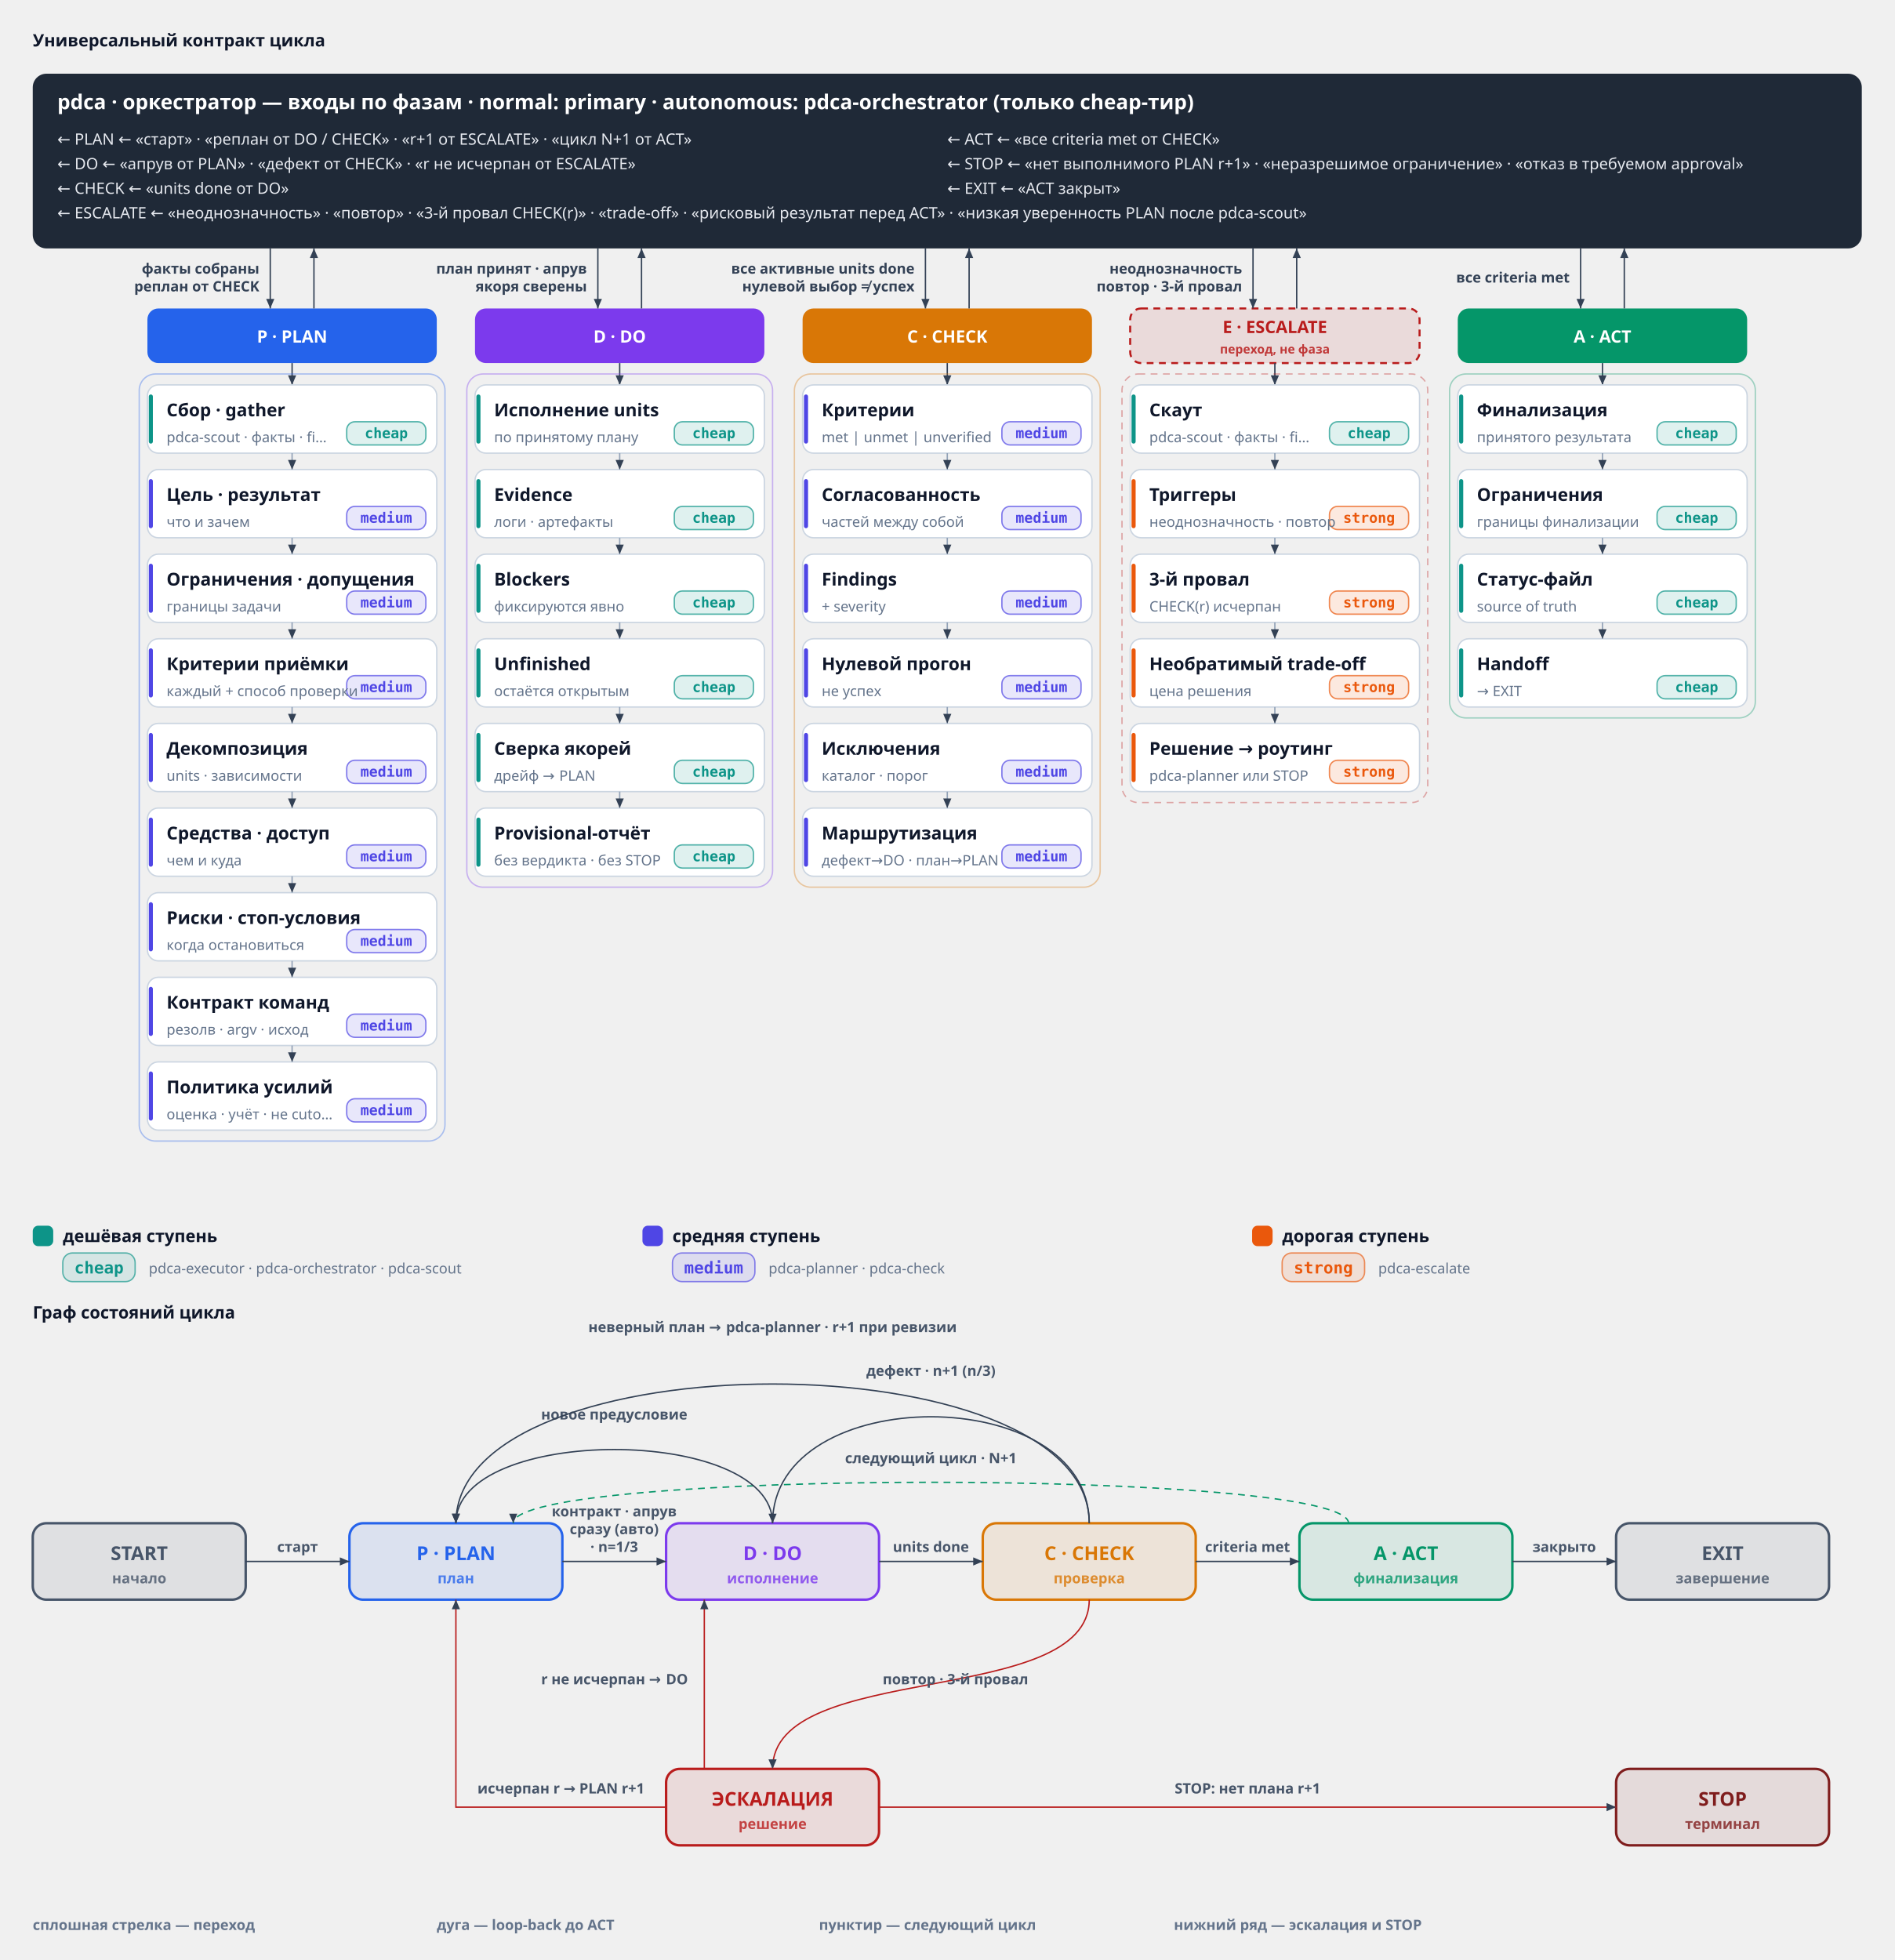
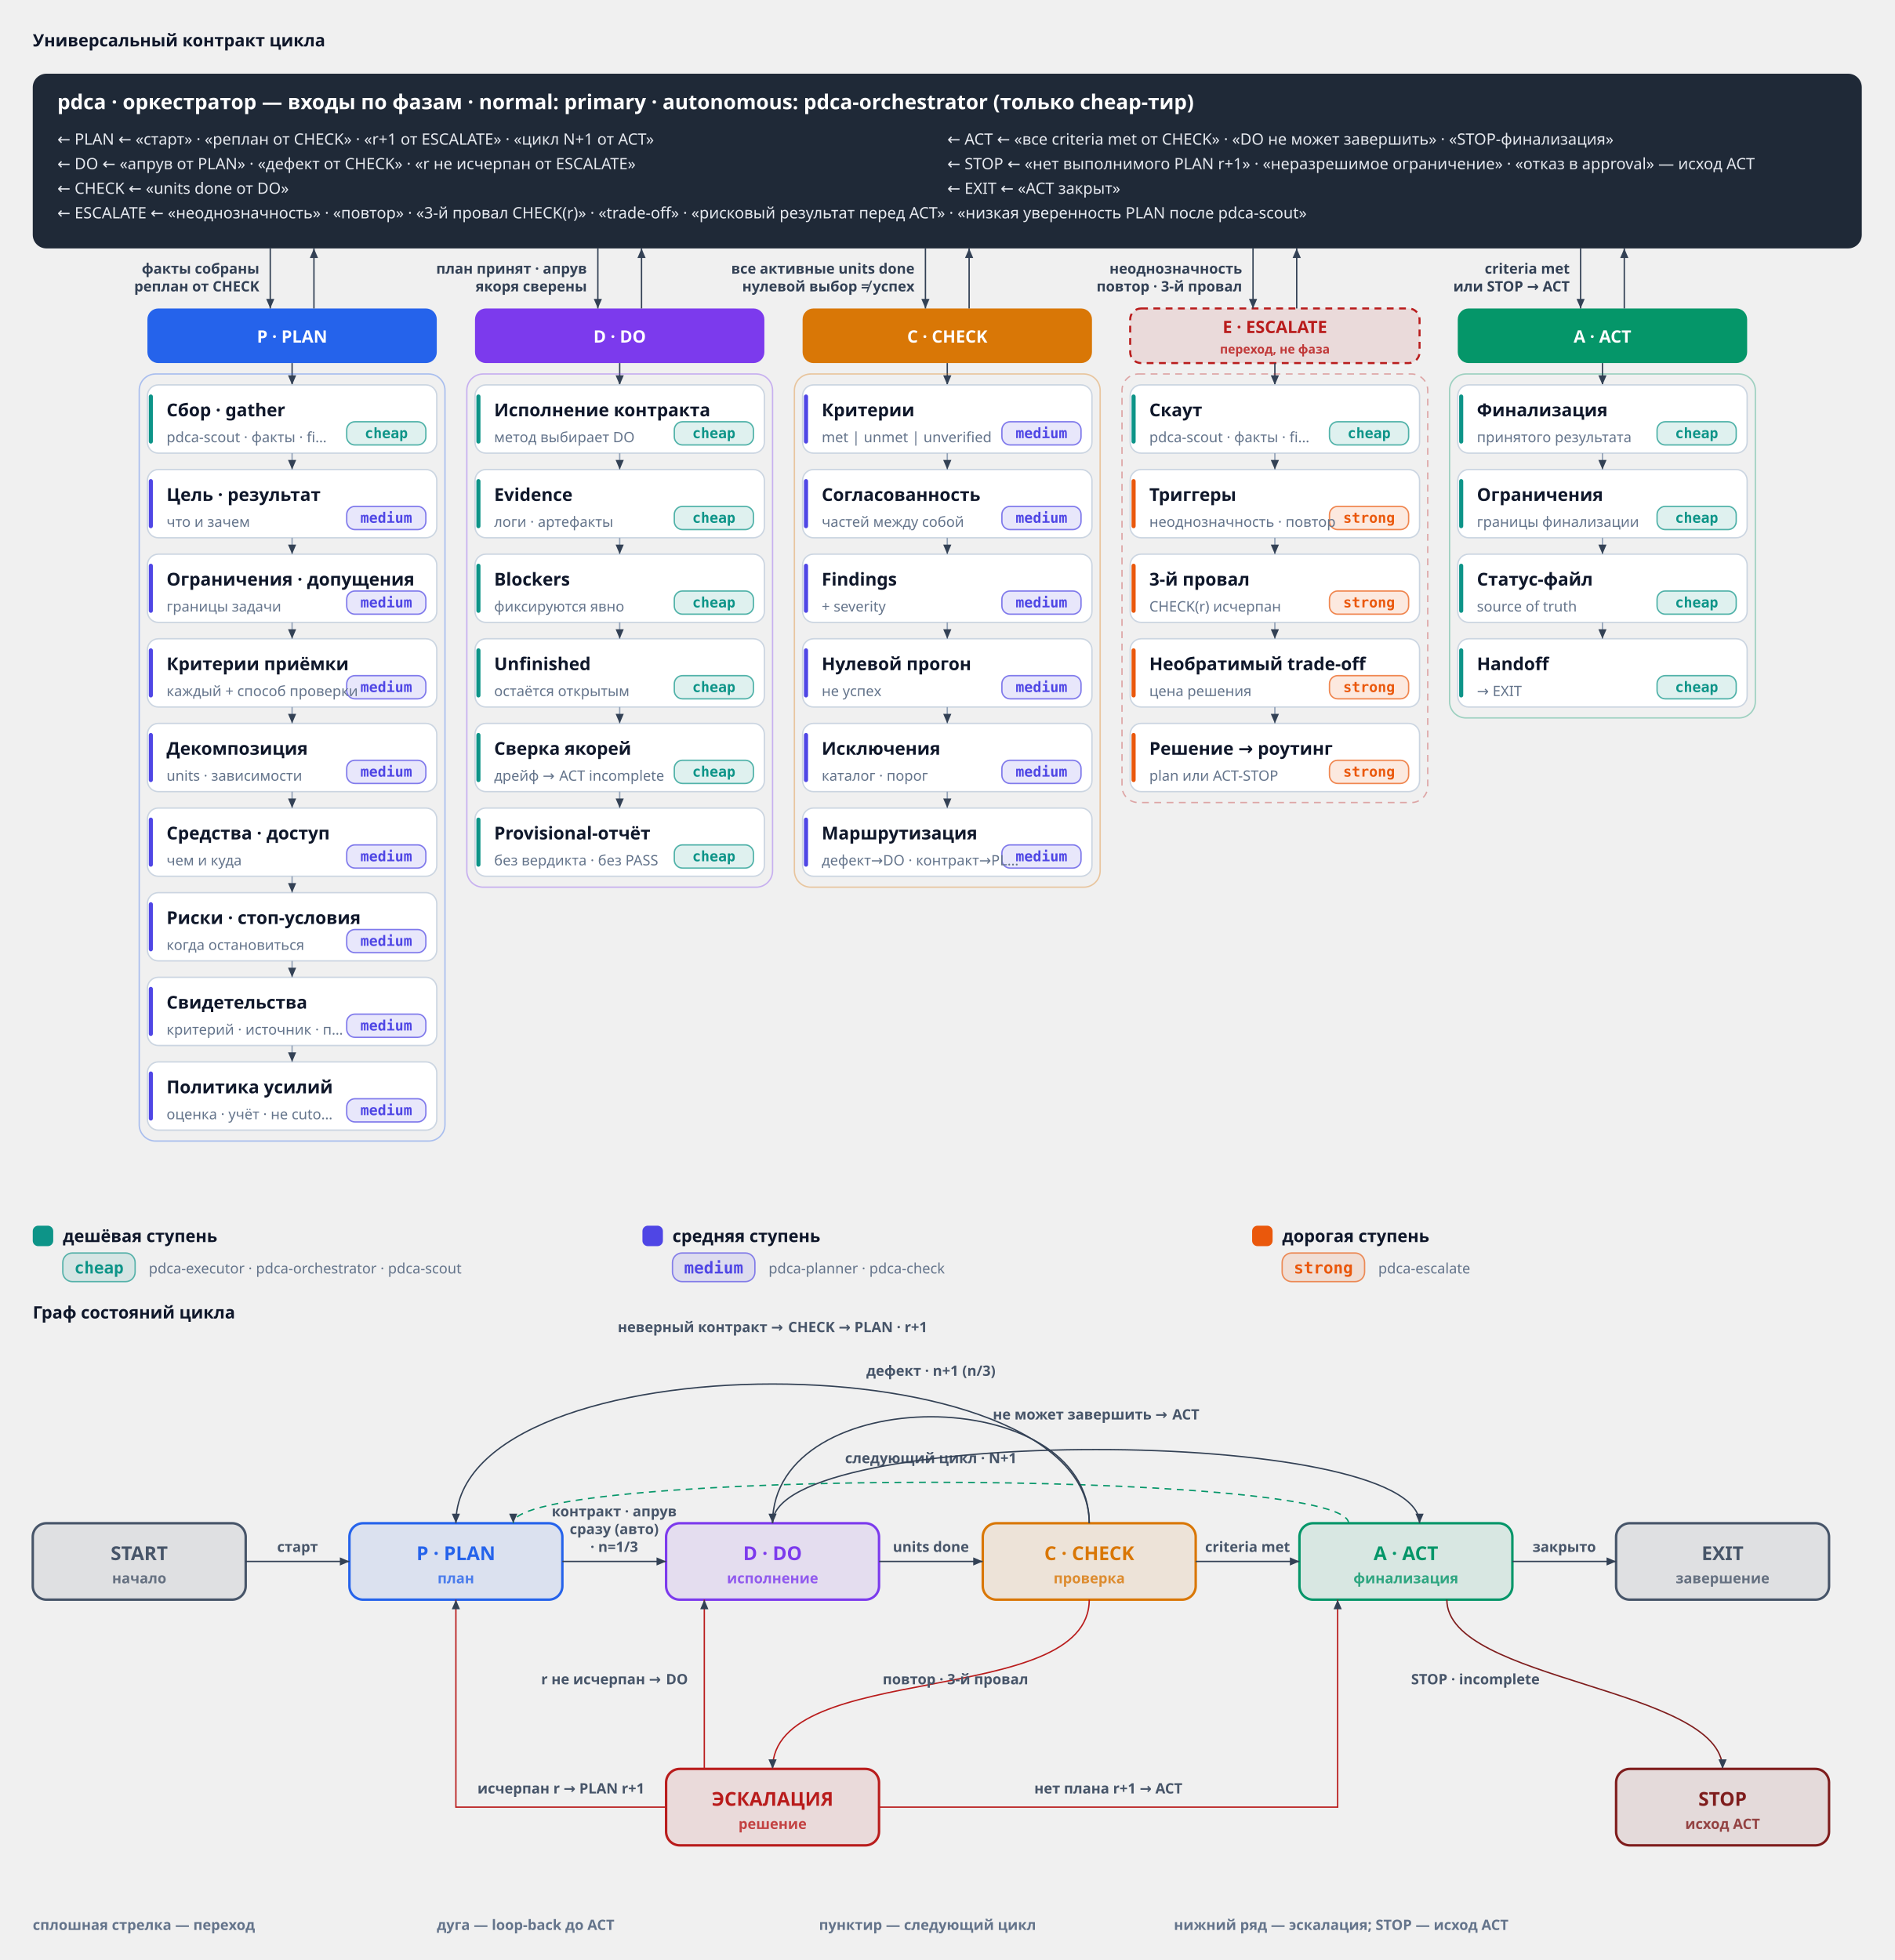
<svg xmlns="http://www.w3.org/2000/svg" viewBox="0 0 1388 1436" width="1388" height="1436" font-family="Segoe UI, system-ui, sans-serif" role="img">
  <defs>
    <marker id="arrow" markerWidth="9" markerHeight="9" refX="7" refY="3" orient="auto">
      <path d="M0,0 L7,3 L0,6 Z" fill="#334155" />
    </marker>
  </defs>
  <style>
.t{font-size:13px;font-weight:600;fill:#0f172a}
.s{font-size:10.5px;fill:#64748b}
.h{font-size:12.5px;font-weight:700;fill:#ffffff}
.h2{font-size:12.5px;font-weight:700}
.h3{font-size:9px;font-weight:600}
.g{font-size:10.5px;font-weight:600}
.band{fill:#1f2937}
.bt{fill:#ffffff;font-size:15px;font-weight:700}
.ol{fill:#e6e9ef;font-size:11.5px}
.lt{font-size:12.5px;font-weight:700;fill:#0f172a}
.ls{font-size:10.5px;fill:#64748b}
.lm{font-family:ui-monospace,Consolas,Menlo,monospace;font-size:12px;font-weight:700}
.bm{font-family:ui-monospace,Consolas,Menlo,monospace;font-size:10.5px;font-weight:700}
.st{font-size:14px;font-weight:700}
.ss{font-size:10.5px;font-weight:600}
</style>
  <text x="24" y="34" class="lt">Универсальный контракт цикла</text>
  <rect x="24" y="54" width="1340" height="128" rx="10" class="band" />
  <text x="42" y="80" class="bt">pdca · оркестратор — входы по фазам · normal: primary · autonomous: pdca-orchestrator (только cheap-тир)</text>
-   <text x="42" y="106" class="ol">← PLAN ← «старт» · «реплан от DO / CHECK» · «r+1 от ESCALATE» · «цикл N+1 от ACT»</text>
+   <text x="42" y="106" class="ol">← PLAN ← «старт» · «реплан от CHECK» · «r+1 от ESCALATE» · «цикл N+1 от ACT»</text>
  <text x="42" y="124" class="ol">← DO ← «апрув от PLAN» · «дефект от CHECK» · «r не исчерпан от ESCALATE»</text>
  <text x="42" y="142" class="ol">← CHECK ← «units done от DO»</text>
  <text x="42" y="160" class="ol">← ESCALATE ← «неоднозначность» · «повтор» · «3-й провал CHECK(r)» · «trade-off» · «рисковый результат перед ACT» · «низкая уверенность PLAN после pdca-scout»</text>
-   <text x="694.0" y="106" class="ol">← ACT ← «все criteria met от CHECK»</text>
-   <text x="694.0" y="124" class="ol">← STOP ← «нет выполнимого PLAN r+1» · «неразрешимое ограничение» · «отказ в требуемом approval»</text>
+   <text x="694.0" y="106" class="ol">← ACT ← «все criteria met от CHECK» · «DO не может завершить» · «STOP-финализация»</text>
+   <text x="694.0" y="124" class="ol">← STOP ← «нет выполнимого PLAN r+1» · «неразрешимое ограничение» · «отказ в approval» — исход ACT</text>
  <text x="694.0" y="142" class="ol">← EXIT ← «ACT закрыт»</text>
  <rect x="108.0" y="226" width="212" height="40" rx="8" fill="#2563eb" />
  <text x="214.0" y="251.0" class="h" fill="#ffffff" text-anchor="middle">P · PLAN</text>
  <polyline points="214.0,266 214.0,282" fill="none" stroke="#334155" marker-end="url(#arrow)" />
  <rect x="108.0" y="282" width="212" height="50" rx="8" fill="#ffffff" stroke="#cbd5e1" stroke-width="1" />
  <rect x="109.0" y="289" width="3" height="36" rx="1.5" fill="#0d9488" />
  <rect x="254.0" y="309" width="58" height="17" rx="6" fill="#0d9488" fill-opacity="0.13" stroke="#0d9488" stroke-opacity="0.7" />
  <text x="283.0" y="321.0" class="bm" fill="#0d9488" text-anchor="middle">cheap</text>
  <text x="122.0" y="305" class="t">Сбор · gather</text>
  <text x="122.0" y="324" class="s">pdca-scout · факты · fi…</text>
  <rect x="108.0" y="344" width="212" height="50" rx="8" fill="#ffffff" stroke="#cbd5e1" stroke-width="1" />
  <rect x="109.0" y="351" width="3" height="36" rx="1.5" fill="#4f46e5" />
  <rect x="254.0" y="371" width="58" height="17" rx="6" fill="#4f46e5" fill-opacity="0.13" stroke="#4f46e5" stroke-opacity="0.7" />
  <text x="283.0" y="383.0" class="bm" fill="#4f46e5" text-anchor="middle">medium</text>
  <text x="122.0" y="367" class="t">Цель · результат</text>
  <text x="122.0" y="386" class="s">что и зачем</text>
  <rect x="108.0" y="406" width="212" height="50" rx="8" fill="#ffffff" stroke="#cbd5e1" stroke-width="1" />
  <rect x="109.0" y="413" width="3" height="36" rx="1.5" fill="#4f46e5" />
  <rect x="254.0" y="433" width="58" height="17" rx="6" fill="#4f46e5" fill-opacity="0.13" stroke="#4f46e5" stroke-opacity="0.7" />
  <text x="283.0" y="445.0" class="bm" fill="#4f46e5" text-anchor="middle">medium</text>
  <text x="122.0" y="429" class="t">Ограничения · допущения</text>
  <text x="122.0" y="448" class="s">границы задачи</text>
  <rect x="108.0" y="468" width="212" height="50" rx="8" fill="#ffffff" stroke="#cbd5e1" stroke-width="1" />
  <rect x="109.0" y="475" width="3" height="36" rx="1.5" fill="#4f46e5" />
  <rect x="254.0" y="495" width="58" height="17" rx="6" fill="#4f46e5" fill-opacity="0.13" stroke="#4f46e5" stroke-opacity="0.7" />
  <text x="283.0" y="507.0" class="bm" fill="#4f46e5" text-anchor="middle">medium</text>
  <text x="122.0" y="491" class="t">Критерии приёмки</text>
  <text x="122.0" y="510" class="s">каждый + способ проверки</text>
  <rect x="108.0" y="530" width="212" height="50" rx="8" fill="#ffffff" stroke="#cbd5e1" stroke-width="1" />
  <rect x="109.0" y="537" width="3" height="36" rx="1.5" fill="#4f46e5" />
  <rect x="254.0" y="557" width="58" height="17" rx="6" fill="#4f46e5" fill-opacity="0.13" stroke="#4f46e5" stroke-opacity="0.7" />
  <text x="283.0" y="569.0" class="bm" fill="#4f46e5" text-anchor="middle">medium</text>
  <text x="122.0" y="553" class="t">Декомпозиция</text>
  <text x="122.0" y="572" class="s">units · зависимости</text>
  <rect x="108.0" y="592" width="212" height="50" rx="8" fill="#ffffff" stroke="#cbd5e1" stroke-width="1" />
  <rect x="109.0" y="599" width="3" height="36" rx="1.5" fill="#4f46e5" />
  <rect x="254.0" y="619" width="58" height="17" rx="6" fill="#4f46e5" fill-opacity="0.13" stroke="#4f46e5" stroke-opacity="0.7" />
  <text x="283.0" y="631.0" class="bm" fill="#4f46e5" text-anchor="middle">medium</text>
  <text x="122.0" y="615" class="t">Средства · доступ</text>
  <text x="122.0" y="634" class="s">чем и куда</text>
  <rect x="108.0" y="654" width="212" height="50" rx="8" fill="#ffffff" stroke="#cbd5e1" stroke-width="1" />
  <rect x="109.0" y="661" width="3" height="36" rx="1.5" fill="#4f46e5" />
  <rect x="254.0" y="681" width="58" height="17" rx="6" fill="#4f46e5" fill-opacity="0.13" stroke="#4f46e5" stroke-opacity="0.7" />
  <text x="283.0" y="693.0" class="bm" fill="#4f46e5" text-anchor="middle">medium</text>
  <text x="122.0" y="677" class="t">Риски · стоп-условия</text>
  <text x="122.0" y="696" class="s">когда остановиться</text>
  <rect x="108.0" y="716" width="212" height="50" rx="8" fill="#ffffff" stroke="#cbd5e1" stroke-width="1" />
  <rect x="109.0" y="723" width="3" height="36" rx="1.5" fill="#4f46e5" />
  <rect x="254.0" y="743" width="58" height="17" rx="6" fill="#4f46e5" fill-opacity="0.13" stroke="#4f46e5" stroke-opacity="0.7" />
  <text x="283.0" y="755.0" class="bm" fill="#4f46e5" text-anchor="middle">medium</text>
-   <text x="122.0" y="739" class="t">Контракт команд</text>
-   <text x="122.0" y="758" class="s">резолв · argv · исход</text>
+   <text x="122.0" y="739" class="t">Свидетельства</text>
+   <text x="122.0" y="758" class="s">критерий · источник · п…</text>
  <rect x="108.0" y="778" width="212" height="50" rx="8" fill="#ffffff" stroke="#cbd5e1" stroke-width="1" />
  <rect x="109.0" y="785" width="3" height="36" rx="1.5" fill="#4f46e5" />
  <rect x="254.0" y="805" width="58" height="17" rx="6" fill="#4f46e5" fill-opacity="0.13" stroke="#4f46e5" stroke-opacity="0.7" />
  <text x="283.0" y="817.0" class="bm" fill="#4f46e5" text-anchor="middle">medium</text>
  <text x="122.0" y="801" class="t">Политика усилий</text>
  <text x="122.0" y="820" class="s">оценка · учёт · не cuto…</text>
  <polyline points="214.0,332 214.0,344" fill="none" stroke="#94a3b8" marker-end="url(#arrow)" />
  <polyline points="214.0,394 214.0,406" fill="none" stroke="#94a3b8" marker-end="url(#arrow)" />
  <polyline points="214.0,456 214.0,468" fill="none" stroke="#94a3b8" marker-end="url(#arrow)" />
  <polyline points="214.0,518 214.0,530" fill="none" stroke="#94a3b8" marker-end="url(#arrow)" />
  <polyline points="214.0,580 214.0,592" fill="none" stroke="#94a3b8" marker-end="url(#arrow)" />
  <polyline points="214.0,642 214.0,654" fill="none" stroke="#94a3b8" marker-end="url(#arrow)" />
  <polyline points="214.0,704 214.0,716" fill="none" stroke="#94a3b8" marker-end="url(#arrow)" />
  <polyline points="214.0,766 214.0,778" fill="none" stroke="#94a3b8" marker-end="url(#arrow)" />
  <rect x="102.0" y="274" width="224" height="562" rx="12" fill="none" stroke="#2563eb" stroke-opacity="0.35" stroke-width="1" />
  <rect x="348.0" y="226" width="212" height="40" rx="8" fill="#7c3aed" />
  <text x="454.0" y="251.0" class="h" fill="#ffffff" text-anchor="middle">D · DO</text>
  <polyline points="454.0,266 454.0,282" fill="none" stroke="#334155" marker-end="url(#arrow)" />
  <rect x="348.0" y="282" width="212" height="50" rx="8" fill="#ffffff" stroke="#cbd5e1" stroke-width="1" />
  <rect x="349.0" y="289" width="3" height="36" rx="1.5" fill="#0d9488" />
  <rect x="494.0" y="309" width="58" height="17" rx="6" fill="#0d9488" fill-opacity="0.13" stroke="#0d9488" stroke-opacity="0.7" />
  <text x="523.0" y="321.0" class="bm" fill="#0d9488" text-anchor="middle">cheap</text>
-   <text x="362.0" y="305" class="t">Исполнение units</text>
-   <text x="362.0" y="324" class="s">по принятому плану</text>
+   <text x="362.0" y="305" class="t">Исполнение контракта</text>
+   <text x="362.0" y="324" class="s">метод выбирает DO</text>
  <rect x="348.0" y="344" width="212" height="50" rx="8" fill="#ffffff" stroke="#cbd5e1" stroke-width="1" />
  <rect x="349.0" y="351" width="3" height="36" rx="1.5" fill="#0d9488" />
  <rect x="494.0" y="371" width="58" height="17" rx="6" fill="#0d9488" fill-opacity="0.13" stroke="#0d9488" stroke-opacity="0.7" />
  <text x="523.0" y="383.0" class="bm" fill="#0d9488" text-anchor="middle">cheap</text>
  <text x="362.0" y="367" class="t">Evidence</text>
  <text x="362.0" y="386" class="s">логи · артефакты</text>
  <rect x="348.0" y="406" width="212" height="50" rx="8" fill="#ffffff" stroke="#cbd5e1" stroke-width="1" />
  <rect x="349.0" y="413" width="3" height="36" rx="1.5" fill="#0d9488" />
  <rect x="494.0" y="433" width="58" height="17" rx="6" fill="#0d9488" fill-opacity="0.13" stroke="#0d9488" stroke-opacity="0.7" />
  <text x="523.0" y="445.0" class="bm" fill="#0d9488" text-anchor="middle">cheap</text>
  <text x="362.0" y="429" class="t">Blockers</text>
  <text x="362.0" y="448" class="s">фиксируются явно</text>
  <rect x="348.0" y="468" width="212" height="50" rx="8" fill="#ffffff" stroke="#cbd5e1" stroke-width="1" />
  <rect x="349.0" y="475" width="3" height="36" rx="1.5" fill="#0d9488" />
  <rect x="494.0" y="495" width="58" height="17" rx="6" fill="#0d9488" fill-opacity="0.13" stroke="#0d9488" stroke-opacity="0.7" />
  <text x="523.0" y="507.0" class="bm" fill="#0d9488" text-anchor="middle">cheap</text>
  <text x="362.0" y="491" class="t">Unfinished</text>
  <text x="362.0" y="510" class="s">остаётся открытым</text>
  <rect x="348.0" y="530" width="212" height="50" rx="8" fill="#ffffff" stroke="#cbd5e1" stroke-width="1" />
  <rect x="349.0" y="537" width="3" height="36" rx="1.5" fill="#0d9488" />
  <rect x="494.0" y="557" width="58" height="17" rx="6" fill="#0d9488" fill-opacity="0.13" stroke="#0d9488" stroke-opacity="0.7" />
  <text x="523.0" y="569.0" class="bm" fill="#0d9488" text-anchor="middle">cheap</text>
  <text x="362.0" y="553" class="t">Сверка якорей</text>
-   <text x="362.0" y="572" class="s">дрейф → PLAN</text>
+   <text x="362.0" y="572" class="s">дрейф → ACT incomplete</text>
  <rect x="348.0" y="592" width="212" height="50" rx="8" fill="#ffffff" stroke="#cbd5e1" stroke-width="1" />
  <rect x="349.0" y="599" width="3" height="36" rx="1.5" fill="#0d9488" />
  <rect x="494.0" y="619" width="58" height="17" rx="6" fill="#0d9488" fill-opacity="0.13" stroke="#0d9488" stroke-opacity="0.7" />
  <text x="523.0" y="631.0" class="bm" fill="#0d9488" text-anchor="middle">cheap</text>
  <text x="362.0" y="615" class="t">Provisional-отчёт</text>
-   <text x="362.0" y="634" class="s">без вердикта · без STOP</text>
+   <text x="362.0" y="634" class="s">без вердикта · без PASS</text>
  <polyline points="454.0,332 454.0,344" fill="none" stroke="#94a3b8" marker-end="url(#arrow)" />
  <polyline points="454.0,394 454.0,406" fill="none" stroke="#94a3b8" marker-end="url(#arrow)" />
  <polyline points="454.0,456 454.0,468" fill="none" stroke="#94a3b8" marker-end="url(#arrow)" />
  <polyline points="454.0,518 454.0,530" fill="none" stroke="#94a3b8" marker-end="url(#arrow)" />
  <polyline points="454.0,580 454.0,592" fill="none" stroke="#94a3b8" marker-end="url(#arrow)" />
  <rect x="342.0" y="274" width="224" height="376" rx="12" fill="none" stroke="#7c3aed" stroke-opacity="0.35" stroke-width="1" />
  <rect x="588.0" y="226" width="212" height="40" rx="8" fill="#d97706" />
  <text x="694.0" y="251.0" class="h" fill="#ffffff" text-anchor="middle">C · CHECK</text>
  <polyline points="694.0,266 694.0,282" fill="none" stroke="#334155" marker-end="url(#arrow)" />
  <rect x="588.0" y="282" width="212" height="50" rx="8" fill="#ffffff" stroke="#cbd5e1" stroke-width="1" />
  <rect x="589.0" y="289" width="3" height="36" rx="1.5" fill="#4f46e5" />
  <rect x="734.0" y="309" width="58" height="17" rx="6" fill="#4f46e5" fill-opacity="0.13" stroke="#4f46e5" stroke-opacity="0.7" />
  <text x="763.0" y="321.0" class="bm" fill="#4f46e5" text-anchor="middle">medium</text>
  <text x="602.0" y="305" class="t">Критерии</text>
  <text x="602.0" y="324" class="s">met | unmet | unverified</text>
  <rect x="588.0" y="344" width="212" height="50" rx="8" fill="#ffffff" stroke="#cbd5e1" stroke-width="1" />
  <rect x="589.0" y="351" width="3" height="36" rx="1.5" fill="#4f46e5" />
  <rect x="734.0" y="371" width="58" height="17" rx="6" fill="#4f46e5" fill-opacity="0.13" stroke="#4f46e5" stroke-opacity="0.7" />
  <text x="763.0" y="383.0" class="bm" fill="#4f46e5" text-anchor="middle">medium</text>
  <text x="602.0" y="367" class="t">Согласованность</text>
  <text x="602.0" y="386" class="s">частей между собой</text>
  <rect x="588.0" y="406" width="212" height="50" rx="8" fill="#ffffff" stroke="#cbd5e1" stroke-width="1" />
  <rect x="589.0" y="413" width="3" height="36" rx="1.5" fill="#4f46e5" />
  <rect x="734.0" y="433" width="58" height="17" rx="6" fill="#4f46e5" fill-opacity="0.13" stroke="#4f46e5" stroke-opacity="0.7" />
  <text x="763.0" y="445.0" class="bm" fill="#4f46e5" text-anchor="middle">medium</text>
  <text x="602.0" y="429" class="t">Findings</text>
  <text x="602.0" y="448" class="s">+ severity</text>
  <rect x="588.0" y="468" width="212" height="50" rx="8" fill="#ffffff" stroke="#cbd5e1" stroke-width="1" />
  <rect x="589.0" y="475" width="3" height="36" rx="1.5" fill="#4f46e5" />
  <rect x="734.0" y="495" width="58" height="17" rx="6" fill="#4f46e5" fill-opacity="0.13" stroke="#4f46e5" stroke-opacity="0.7" />
  <text x="763.0" y="507.0" class="bm" fill="#4f46e5" text-anchor="middle">medium</text>
  <text x="602.0" y="491" class="t">Нулевой прогон</text>
  <text x="602.0" y="510" class="s">не успех</text>
  <rect x="588.0" y="530" width="212" height="50" rx="8" fill="#ffffff" stroke="#cbd5e1" stroke-width="1" />
  <rect x="589.0" y="537" width="3" height="36" rx="1.5" fill="#4f46e5" />
  <rect x="734.0" y="557" width="58" height="17" rx="6" fill="#4f46e5" fill-opacity="0.13" stroke="#4f46e5" stroke-opacity="0.7" />
  <text x="763.0" y="569.0" class="bm" fill="#4f46e5" text-anchor="middle">medium</text>
  <text x="602.0" y="553" class="t">Исключения</text>
  <text x="602.0" y="572" class="s">каталог · порог</text>
  <rect x="588.0" y="592" width="212" height="50" rx="8" fill="#ffffff" stroke="#cbd5e1" stroke-width="1" />
  <rect x="589.0" y="599" width="3" height="36" rx="1.5" fill="#4f46e5" />
  <rect x="734.0" y="619" width="58" height="17" rx="6" fill="#4f46e5" fill-opacity="0.13" stroke="#4f46e5" stroke-opacity="0.7" />
  <text x="763.0" y="631.0" class="bm" fill="#4f46e5" text-anchor="middle">medium</text>
  <text x="602.0" y="615" class="t">Маршрутизация</text>
-   <text x="602.0" y="634" class="s">дефект→DO · план→PLAN</text>
+   <text x="602.0" y="634" class="s">дефект→DO · контракт→PL…</text>
  <polyline points="694.0,332 694.0,344" fill="none" stroke="#94a3b8" marker-end="url(#arrow)" />
  <polyline points="694.0,394 694.0,406" fill="none" stroke="#94a3b8" marker-end="url(#arrow)" />
  <polyline points="694.0,456 694.0,468" fill="none" stroke="#94a3b8" marker-end="url(#arrow)" />
  <polyline points="694.0,518 694.0,530" fill="none" stroke="#94a3b8" marker-end="url(#arrow)" />
  <polyline points="694.0,580 694.0,592" fill="none" stroke="#94a3b8" marker-end="url(#arrow)" />
  <rect x="582.0" y="274" width="224" height="376" rx="12" fill="none" stroke="#d97706" stroke-opacity="0.35" stroke-width="1" />
  <rect x="828.0" y="226" width="212" height="40" rx="8" fill="#b91c1c" fill-opacity="0.10" stroke="#b91c1c" stroke-width="1.5" stroke-dasharray="5,4" />
  <text x="934.0" y="244.0" class="h2" fill="#b91c1c" text-anchor="middle">E · ESCALATE</text>
  <text x="934.0" y="259.0" class="h3" fill="#b91c1c" opacity="0.85" text-anchor="middle">переход, не фаза</text>
  <polyline points="934.0,266 934.0,282" fill="none" stroke="#334155" marker-end="url(#arrow)" />
  <rect x="828.0" y="282" width="212" height="50" rx="8" fill="#ffffff" stroke="#cbd5e1" stroke-width="1" />
  <rect x="829.0" y="289" width="3" height="36" rx="1.5" fill="#0d9488" />
  <rect x="974.0" y="309" width="58" height="17" rx="6" fill="#0d9488" fill-opacity="0.13" stroke="#0d9488" stroke-opacity="0.7" />
  <text x="1003.0" y="321.0" class="bm" fill="#0d9488" text-anchor="middle">cheap</text>
  <text x="842.0" y="305" class="t">Скаут</text>
  <text x="842.0" y="324" class="s">pdca-scout · факты · fi…</text>
  <rect x="828.0" y="344" width="212" height="50" rx="8" fill="#ffffff" stroke="#cbd5e1" stroke-width="1" />
  <rect x="829.0" y="351" width="3" height="36" rx="1.5" fill="#ea580c" />
  <rect x="974.0" y="371" width="58" height="17" rx="6" fill="#ea580c" fill-opacity="0.13" stroke="#ea580c" stroke-opacity="0.7" />
  <text x="1003.0" y="383.0" class="bm" fill="#ea580c" text-anchor="middle">strong</text>
  <text x="842.0" y="367" class="t">Триггеры</text>
  <text x="842.0" y="386" class="s">неоднозначность · повтор</text>
  <rect x="828.0" y="406" width="212" height="50" rx="8" fill="#ffffff" stroke="#cbd5e1" stroke-width="1" />
  <rect x="829.0" y="413" width="3" height="36" rx="1.5" fill="#ea580c" />
  <rect x="974.0" y="433" width="58" height="17" rx="6" fill="#ea580c" fill-opacity="0.13" stroke="#ea580c" stroke-opacity="0.7" />
  <text x="1003.0" y="445.0" class="bm" fill="#ea580c" text-anchor="middle">strong</text>
  <text x="842.0" y="429" class="t">3-й провал</text>
  <text x="842.0" y="448" class="s">CHECK(r) исчерпан</text>
  <rect x="828.0" y="468" width="212" height="50" rx="8" fill="#ffffff" stroke="#cbd5e1" stroke-width="1" />
  <rect x="829.0" y="475" width="3" height="36" rx="1.5" fill="#ea580c" />
  <rect x="974.0" y="495" width="58" height="17" rx="6" fill="#ea580c" fill-opacity="0.13" stroke="#ea580c" stroke-opacity="0.7" />
  <text x="1003.0" y="507.0" class="bm" fill="#ea580c" text-anchor="middle">strong</text>
  <text x="842.0" y="491" class="t">Необратимый trade-off</text>
  <text x="842.0" y="510" class="s">цена решения</text>
  <rect x="828.0" y="530" width="212" height="50" rx="8" fill="#ffffff" stroke="#cbd5e1" stroke-width="1" />
  <rect x="829.0" y="537" width="3" height="36" rx="1.5" fill="#ea580c" />
  <rect x="974.0" y="557" width="58" height="17" rx="6" fill="#ea580c" fill-opacity="0.13" stroke="#ea580c" stroke-opacity="0.7" />
  <text x="1003.0" y="569.0" class="bm" fill="#ea580c" text-anchor="middle">strong</text>
  <text x="842.0" y="553" class="t">Решение → роутинг</text>
-   <text x="842.0" y="572" class="s">pdca-planner или STOP</text>
+   <text x="842.0" y="572" class="s">plan или ACT-STOP</text>
  <polyline points="934.0,332 934.0,344" fill="none" stroke="#94a3b8" marker-end="url(#arrow)" />
  <polyline points="934.0,394 934.0,406" fill="none" stroke="#94a3b8" marker-end="url(#arrow)" />
  <polyline points="934.0,456 934.0,468" fill="none" stroke="#94a3b8" marker-end="url(#arrow)" />
  <polyline points="934.0,518 934.0,530" fill="none" stroke="#94a3b8" marker-end="url(#arrow)" />
  <rect x="822.0" y="274" width="224" height="314" rx="12" fill="none" stroke="#b91c1c" stroke-opacity="0.35" stroke-width="1" stroke-dasharray="5,4" />
  <rect x="1068.0" y="226" width="212" height="40" rx="8" fill="#059669" />
  <text x="1174.0" y="251.0" class="h" fill="#ffffff" text-anchor="middle">A · ACT</text>
  <polyline points="1174.0,266 1174.0,282" fill="none" stroke="#334155" marker-end="url(#arrow)" />
  <rect x="1068.0" y="282" width="212" height="50" rx="8" fill="#ffffff" stroke="#cbd5e1" stroke-width="1" />
  <rect x="1069.0" y="289" width="3" height="36" rx="1.5" fill="#0d9488" />
  <rect x="1214.0" y="309" width="58" height="17" rx="6" fill="#0d9488" fill-opacity="0.13" stroke="#0d9488" stroke-opacity="0.7" />
  <text x="1243.0" y="321.0" class="bm" fill="#0d9488" text-anchor="middle">cheap</text>
  <text x="1082.0" y="305" class="t">Финализация</text>
  <text x="1082.0" y="324" class="s">принятого результата</text>
  <rect x="1068.0" y="344" width="212" height="50" rx="8" fill="#ffffff" stroke="#cbd5e1" stroke-width="1" />
  <rect x="1069.0" y="351" width="3" height="36" rx="1.5" fill="#0d9488" />
  <rect x="1214.0" y="371" width="58" height="17" rx="6" fill="#0d9488" fill-opacity="0.13" stroke="#0d9488" stroke-opacity="0.7" />
  <text x="1243.0" y="383.0" class="bm" fill="#0d9488" text-anchor="middle">cheap</text>
  <text x="1082.0" y="367" class="t">Ограничения</text>
  <text x="1082.0" y="386" class="s">границы финализации</text>
  <rect x="1068.0" y="406" width="212" height="50" rx="8" fill="#ffffff" stroke="#cbd5e1" stroke-width="1" />
  <rect x="1069.0" y="413" width="3" height="36" rx="1.5" fill="#0d9488" />
  <rect x="1214.0" y="433" width="58" height="17" rx="6" fill="#0d9488" fill-opacity="0.13" stroke="#0d9488" stroke-opacity="0.7" />
  <text x="1243.0" y="445.0" class="bm" fill="#0d9488" text-anchor="middle">cheap</text>
  <text x="1082.0" y="429" class="t">Статус-файл</text>
  <text x="1082.0" y="448" class="s">source of truth</text>
  <rect x="1068.0" y="468" width="212" height="50" rx="8" fill="#ffffff" stroke="#cbd5e1" stroke-width="1" />
  <rect x="1069.0" y="475" width="3" height="36" rx="1.5" fill="#0d9488" />
  <rect x="1214.0" y="495" width="58" height="17" rx="6" fill="#0d9488" fill-opacity="0.13" stroke="#0d9488" stroke-opacity="0.7" />
  <text x="1243.0" y="507.0" class="bm" fill="#0d9488" text-anchor="middle">cheap</text>
  <text x="1082.0" y="491" class="t">Handoff</text>
  <text x="1082.0" y="510" class="s">→ EXIT</text>
  <polyline points="1174.0,332 1174.0,344" fill="none" stroke="#94a3b8" marker-end="url(#arrow)" />
  <polyline points="1174.0,394 1174.0,406" fill="none" stroke="#94a3b8" marker-end="url(#arrow)" />
  <polyline points="1174.0,456 1174.0,468" fill="none" stroke="#94a3b8" marker-end="url(#arrow)" />
  <rect x="1062.0" y="274" width="224" height="252" rx="12" fill="none" stroke="#059669" stroke-opacity="0.35" stroke-width="1" />
  <polyline points="198.0,182 198.0,226" fill="none" stroke="#334155" data-edge-id="dispatch_p" marker-end="url(#arrow)" />
  <text x="190.0" y="200.5" class="g" fill="#334155" text-anchor="end">факты собраны</text>
  <text x="190.0" y="213.5" class="g" fill="#334155" text-anchor="end">реплан от CHECK</text>
  <polyline points="230.0,226 230.0,182" fill="none" stroke="#334155" data-edge-id="return_p" marker-end="url(#arrow)" />
  <polyline points="438.0,182 438.0,226" fill="none" stroke="#334155" data-edge-id="dispatch_d" marker-end="url(#arrow)" />
  <text x="430.0" y="200.5" class="g" fill="#334155" text-anchor="end">план принят · апрув</text>
  <text x="430.0" y="213.5" class="g" fill="#334155" text-anchor="end">якоря сверены</text>
  <polyline points="470.0,226 470.0,182" fill="none" stroke="#334155" data-edge-id="return_d" marker-end="url(#arrow)" />
  <polyline points="678.0,182 678.0,226" fill="none" stroke="#334155" data-edge-id="dispatch_c" marker-end="url(#arrow)" />
  <text x="670.0" y="200.5" class="g" fill="#334155" text-anchor="end">все активные units done</text>
  <text x="670.0" y="213.5" class="g" fill="#334155" text-anchor="end">нулевой выбор ≠ успех</text>
  <polyline points="710.0,226 710.0,182" fill="none" stroke="#334155" data-edge-id="return_c" marker-end="url(#arrow)" />
  <polyline points="918.0,182 918.0,226" fill="none" stroke="#334155" data-edge-id="dispatch_e" marker-end="url(#arrow)" />
  <text x="910.0" y="200.5" class="g" fill="#334155" text-anchor="end">неоднозначность</text>
  <text x="910.0" y="213.5" class="g" fill="#334155" text-anchor="end">повтор · 3-й провал</text>
  <polyline points="950.0,226 950.0,182" fill="none" stroke="#334155" data-edge-id="return_e" marker-end="url(#arrow)" />
  <polyline points="1158.0,182 1158.0,226" fill="none" stroke="#334155" data-edge-id="dispatch_a" marker-end="url(#arrow)" />
-   <text x="1150.0" y="207.0" class="g" fill="#334155" text-anchor="end">все criteria met</text>
+   <text x="1150.0" y="200.5" class="g" fill="#334155" text-anchor="end">criteria met</text>
+   <text x="1150.0" y="213.5" class="g" fill="#334155" text-anchor="end">или STOP → ACT</text>
  <polyline points="1190.0,226 1190.0,182" fill="none" stroke="#334155" data-edge-id="return_a" marker-end="url(#arrow)" />
  <rect x="24.0" y="898" width="15" height="15" rx="4" fill="#0d9488" />
  <text x="46.0" y="910" class="lt">дешёвая ступень</text>
  <rect x="46.0" y="918" width="53.0" height="21" rx="7" fill="#0d9488" fill-opacity="0.12" stroke="#0d9488" stroke-opacity="0.65" />
  <text x="72.5" y="933" class="lm" fill="#0d9488" text-anchor="middle">cheap</text>
  <text x="109.0" y="933" class="ls">pdca-executor · pdca-orchestrator · pdca-scout</text>
  <rect x="470.667" y="898" width="15" height="15" rx="4" fill="#4f46e5" />
  <text x="492.667" y="910" class="lt">средняя ступень</text>
  <rect x="492.667" y="918" width="60.4" height="21" rx="7" fill="#4f46e5" fill-opacity="0.12" stroke="#4f46e5" stroke-opacity="0.65" />
  <text x="522.867" y="933" class="lm" fill="#4f46e5" text-anchor="middle">medium</text>
  <text x="563.067" y="933" class="ls">pdca-planner · pdca-check</text>
  <rect x="917.333" y="898" width="15" height="15" rx="4" fill="#ea580c" />
  <text x="939.333" y="910" class="lt">дорогая ступень</text>
  <rect x="939.333" y="918" width="60.4" height="21" rx="7" fill="#ea580c" fill-opacity="0.12" stroke="#ea580c" stroke-opacity="0.65" />
  <text x="969.533" y="933" class="lm" fill="#ea580c" text-anchor="middle">strong</text>
  <text x="1009.733" y="933" class="ls">pdca-escalate</text>
  <text x="24" y="966" class="lt">Граф состояний цикла</text>
  <rect x="24" y="1116" width="156" height="56" rx="10" fill="#475569" fill-opacity="0.10" stroke="#475569" stroke-width="1.8" data-node-id="START" />
  <text x="102.0" y="1143.0" class="st" fill="#475569" text-anchor="middle">START</text>
  <text x="102.0" y="1160.0" class="ss" fill="#475569" text-anchor="middle" opacity="0.8">начало</text>
  <rect x="256" y="1116" width="156" height="56" rx="10" fill="#2563eb" fill-opacity="0.10" stroke="#2563eb" stroke-width="1.8" data-node-id="PLAN" />
  <text x="334.0" y="1143.0" class="st" fill="#2563eb" text-anchor="middle">P · PLAN</text>
  <text x="334.0" y="1160.0" class="ss" fill="#2563eb" text-anchor="middle" opacity="0.8">план</text>
  <rect x="488" y="1116" width="156" height="56" rx="10" fill="#7c3aed" fill-opacity="0.10" stroke="#7c3aed" stroke-width="1.8" data-node-id="DO" />
  <text x="566.0" y="1143.0" class="st" fill="#7c3aed" text-anchor="middle">D · DO</text>
  <text x="566.0" y="1160.0" class="ss" fill="#7c3aed" text-anchor="middle" opacity="0.8">исполнение</text>
  <rect x="720" y="1116" width="156" height="56" rx="10" fill="#d97706" fill-opacity="0.10" stroke="#d97706" stroke-width="1.8" data-node-id="CHECK" />
  <text x="798.0" y="1143.0" class="st" fill="#d97706" text-anchor="middle">C · CHECK</text>
  <text x="798.0" y="1160.0" class="ss" fill="#d97706" text-anchor="middle" opacity="0.8">проверка</text>
  <rect x="952" y="1116" width="156" height="56" rx="10" fill="#059669" fill-opacity="0.10" stroke="#059669" stroke-width="1.8" data-node-id="ACT" />
  <text x="1030.0" y="1143.0" class="st" fill="#059669" text-anchor="middle">A · ACT</text>
  <text x="1030.0" y="1160.0" class="ss" fill="#059669" text-anchor="middle" opacity="0.8">финализация</text>
  <rect x="1184" y="1116" width="156" height="56" rx="10" fill="#475569" fill-opacity="0.10" stroke="#475569" stroke-width="1.8" data-node-id="EXIT" />
  <text x="1262.0" y="1143.0" class="st" fill="#475569" text-anchor="middle">EXIT</text>
  <text x="1262.0" y="1160.0" class="ss" fill="#475569" text-anchor="middle" opacity="0.8">завершение</text>
  <polyline points="180,1144.0 256,1144.0" fill="none" stroke="#334155" data-edge-id="start_plan" marker-end="url(#arrow)" />
  <text x="218.0" y="1137.0" class="g" fill="#475569" text-anchor="middle">старт</text>
  <polyline points="412,1144.0 488,1144.0" fill="none" stroke="#334155" data-edge-id="plan_do" marker-end="url(#arrow)" />
  <text x="450.0" y="1111.0" class="g" fill="#475569" text-anchor="middle">контракт · апрув</text>
  <text x="450.0" y="1124.0" class="g" fill="#475569" text-anchor="middle">сразу (авто)</text>
  <text x="450.0" y="1137.0" class="g" fill="#475569" text-anchor="middle">· n=1/3</text>
  <polyline points="644,1144.0 720,1144.0" fill="none" stroke="#334155" data-edge-id="do_check" marker-end="url(#arrow)" />
  <text x="682.0" y="1137.0" class="g" fill="#475569" text-anchor="middle">units done</text>
  <polyline points="876,1144.0 952,1144.0" fill="none" stroke="#334155" data-edge-id="check_act" marker-end="url(#arrow)" />
  <text x="914.0" y="1137.0" class="g" fill="#475569" text-anchor="middle">criteria met</text>
  <polyline points="1108,1144.0 1184,1144.0" fill="none" stroke="#334155" data-edge-id="act_exit" marker-end="url(#arrow)" />
  <text x="1146.0" y="1137.0" class="g" fill="#475569" text-anchor="middle">закрыто</text>
  <path d="M988,1116 C988,1076 376,1076 376,1116" fill="none" stroke="#059669" stroke-dasharray="5,4" data-edge-id="act_plan" marker-end="url(#arrow)" />
  <text x="682" y="1072" class="g" fill="#475569" text-anchor="middle">следующий цикл · N+1</text>
-   <path d="M566,1116 C566,1044 334,1044 334,1116" fill="none" stroke="#334155" data-edge-id="do_plan_blocker" marker-end="url(#arrow)" />
-   <text x="450" y="1040" class="g" fill="#475569" text-anchor="middle">новое предусловие</text>
+   <path d="M566,1116 C566,1044 1040,1044 1040,1116" fill="none" stroke="#334155" data-edge-id="do_act_incomplete" marker-end="url(#arrow)" />
+   <text x="803" y="1040" class="g" fill="#475569" text-anchor="middle">не может завершить → ACT</text>
  <path d="M798,1116 C798,1012 566,1012 566,1116" fill="none" stroke="#334155" data-edge-id="check_do_defect" marker-end="url(#arrow)" />
  <text x="682" y="1008" class="g" fill="#475569" text-anchor="middle">дефект · n+1 (n/3)</text>
  <path d="M798,1116 C798,980 334,980 334,1116" fill="none" stroke="#334155" data-edge-id="check_plan_replan" marker-end="url(#arrow)" />
-   <text x="566" y="976" class="g" fill="#475569" text-anchor="middle">неверный план → pdca-planner · r+1 при ревизии</text>
+   <text x="566" y="976" class="g" fill="#475569" text-anchor="middle">неверный контракт → CHECK → PLAN · r+1</text>
  <rect x="488" y="1296" width="156" height="56" rx="10" fill="#b91c1c" fill-opacity="0.10" stroke="#b91c1c" stroke-width="1.8" data-node-id="ESCALATE" />
  <text x="566.0" y="1323.0" class="st" fill="#b91c1c" text-anchor="middle">ЭСКАЛАЦИЯ</text>
  <text x="566.0" y="1340.0" class="ss" fill="#b91c1c" text-anchor="middle" opacity="0.8">решение</text>
  <rect x="1184" y="1296" width="156" height="56" rx="10" fill="#7f1d1d" fill-opacity="0.10" stroke="#7f1d1d" stroke-width="1.8" data-node-id="STOP" />
  <text x="1262.0" y="1323.0" class="st" fill="#7f1d1d" text-anchor="middle">STOP</text>
-   <text x="1262.0" y="1340.0" class="ss" fill="#7f1d1d" text-anchor="middle" opacity="0.8">терминал</text>
+   <text x="1262.0" y="1340.0" class="ss" fill="#7f1d1d" text-anchor="middle" opacity="0.8">исход ACT</text>
  <path d="M798,1172 C798,1252 566,1216 566,1296" fill="none" stroke="#b91c1c" data-edge-id="check_escalate" marker-end="url(#arrow)" />
  <text x="700" y="1234.0" class="g" fill="#475569" text-anchor="middle">повтор · 3-й провал</text>
  <polyline points="516,1296 516,1172" fill="none" stroke="#b91c1c" data-edge-id="escalate_do" marker-end="url(#arrow)" />
  <text x="504" y="1234.0" class="g" fill="#475569" text-anchor="end">r не исчерпан → DO</text>
  <polyline points="488,1324.0 334,1324.0 334,1172" fill="none" stroke="#b91c1c" data-edge-id="escalate_plan" marker-end="url(#arrow)" />
  <text x="411" y="1314.0" class="g" fill="#475569" text-anchor="middle">исчерпан r → PLAN r+1</text>
-   <polyline points="644,1324.0 1184,1324.0" fill="none" stroke="#b91c1c" data-edge-id="escalate_stop" marker-end="url(#arrow)" />
-   <text x="914" y="1314.0" class="g" fill="#475569" text-anchor="middle">STOP: нет плана r+1</text>
+   <polyline points="644,1324.0 980,1324.0 980,1172" fill="none" stroke="#b91c1c" data-edge-id="escalate_act" marker-end="url(#arrow)" />
+   <text x="812" y="1314.0" class="g" fill="#475569" text-anchor="middle">нет плана r+1 → ACT</text>
+   <path d="M1060,1172 C1060,1232 1262,1236 1262,1296" fill="none" stroke="#7f1d1d" data-edge-id="act_stop" marker-end="url(#arrow)" />
+   <text x="1128" y="1234.0" class="g" fill="#475569" text-anchor="end">STOP · incomplete</text>
  <text x="24" y="1414" class="g" fill="#64748b" text-anchor="start">сплошная стрелка — переход</text>
  <text x="320" y="1414" class="g" fill="#64748b" text-anchor="start">дуга — loop-back до ACT</text>
  <text x="600" y="1414" class="g" fill="#64748b" text-anchor="start">пунктир — следующий цикл</text>
-   <text x="860" y="1414" class="g" fill="#64748b" text-anchor="start">нижний ряд — эскалация и STOP</text>
+   <text x="860" y="1414" class="g" fill="#64748b" text-anchor="start">нижний ряд — эскалация; STOP — исход ACT</text>
</svg>
